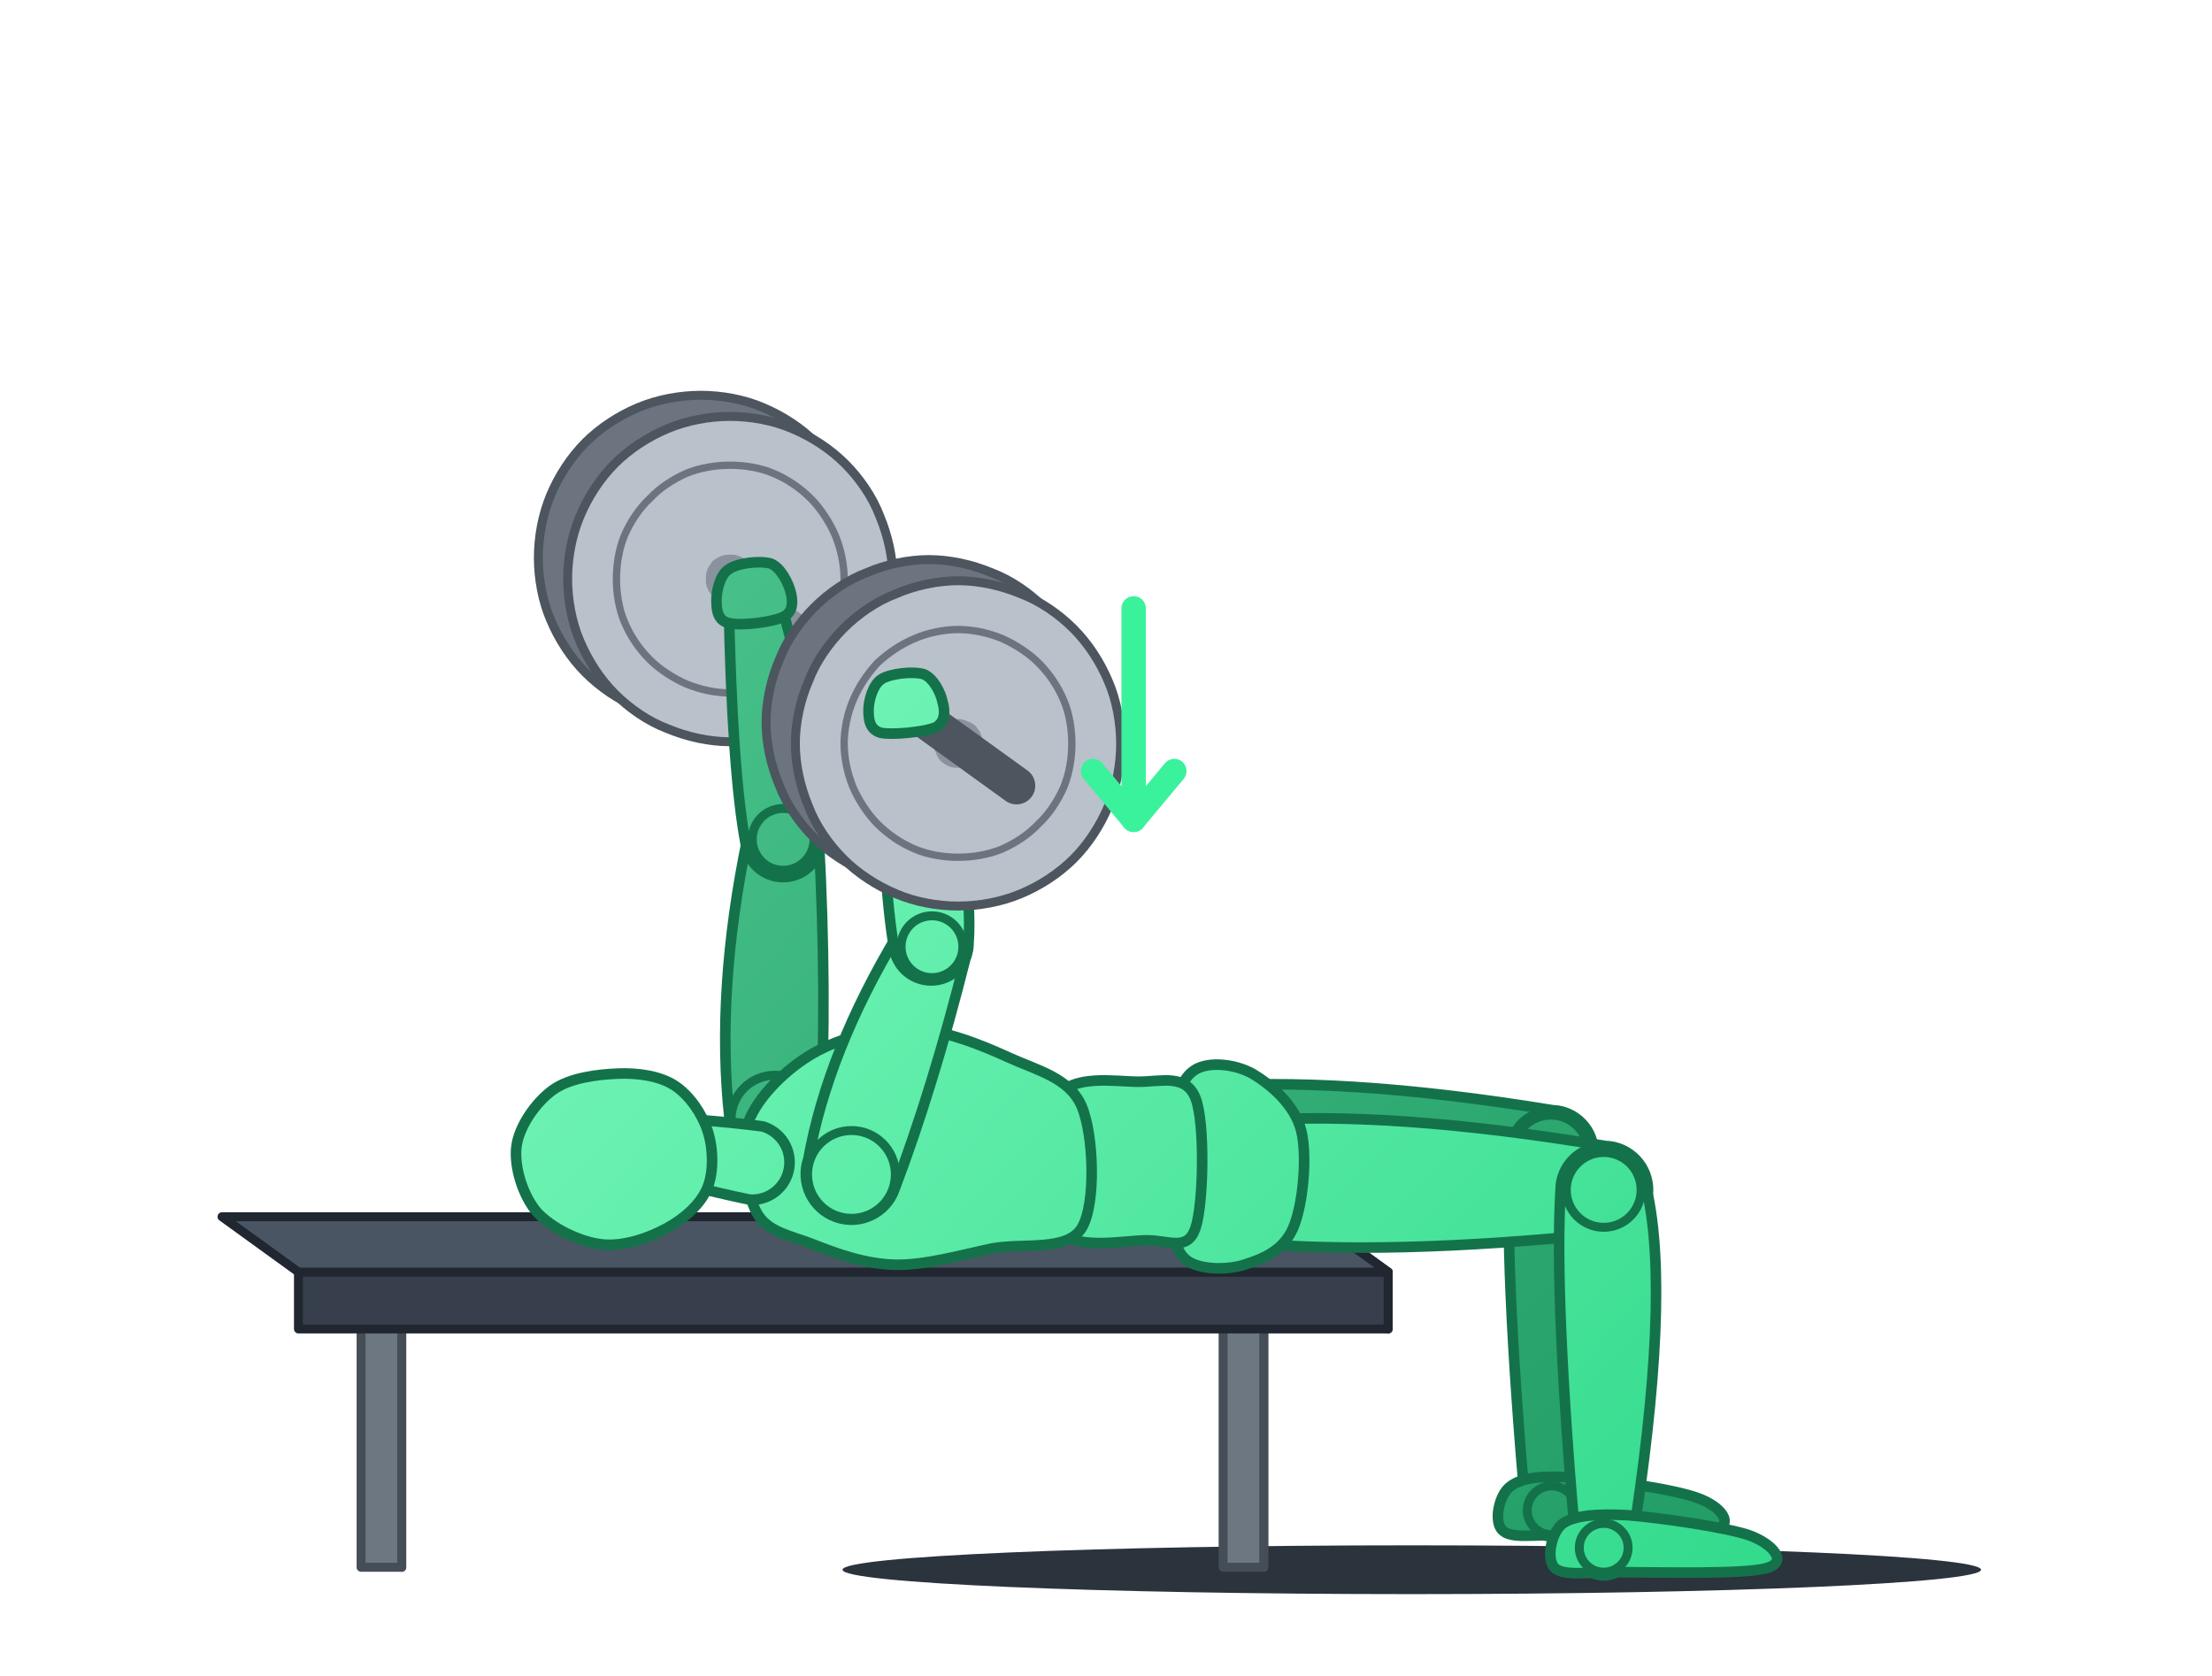
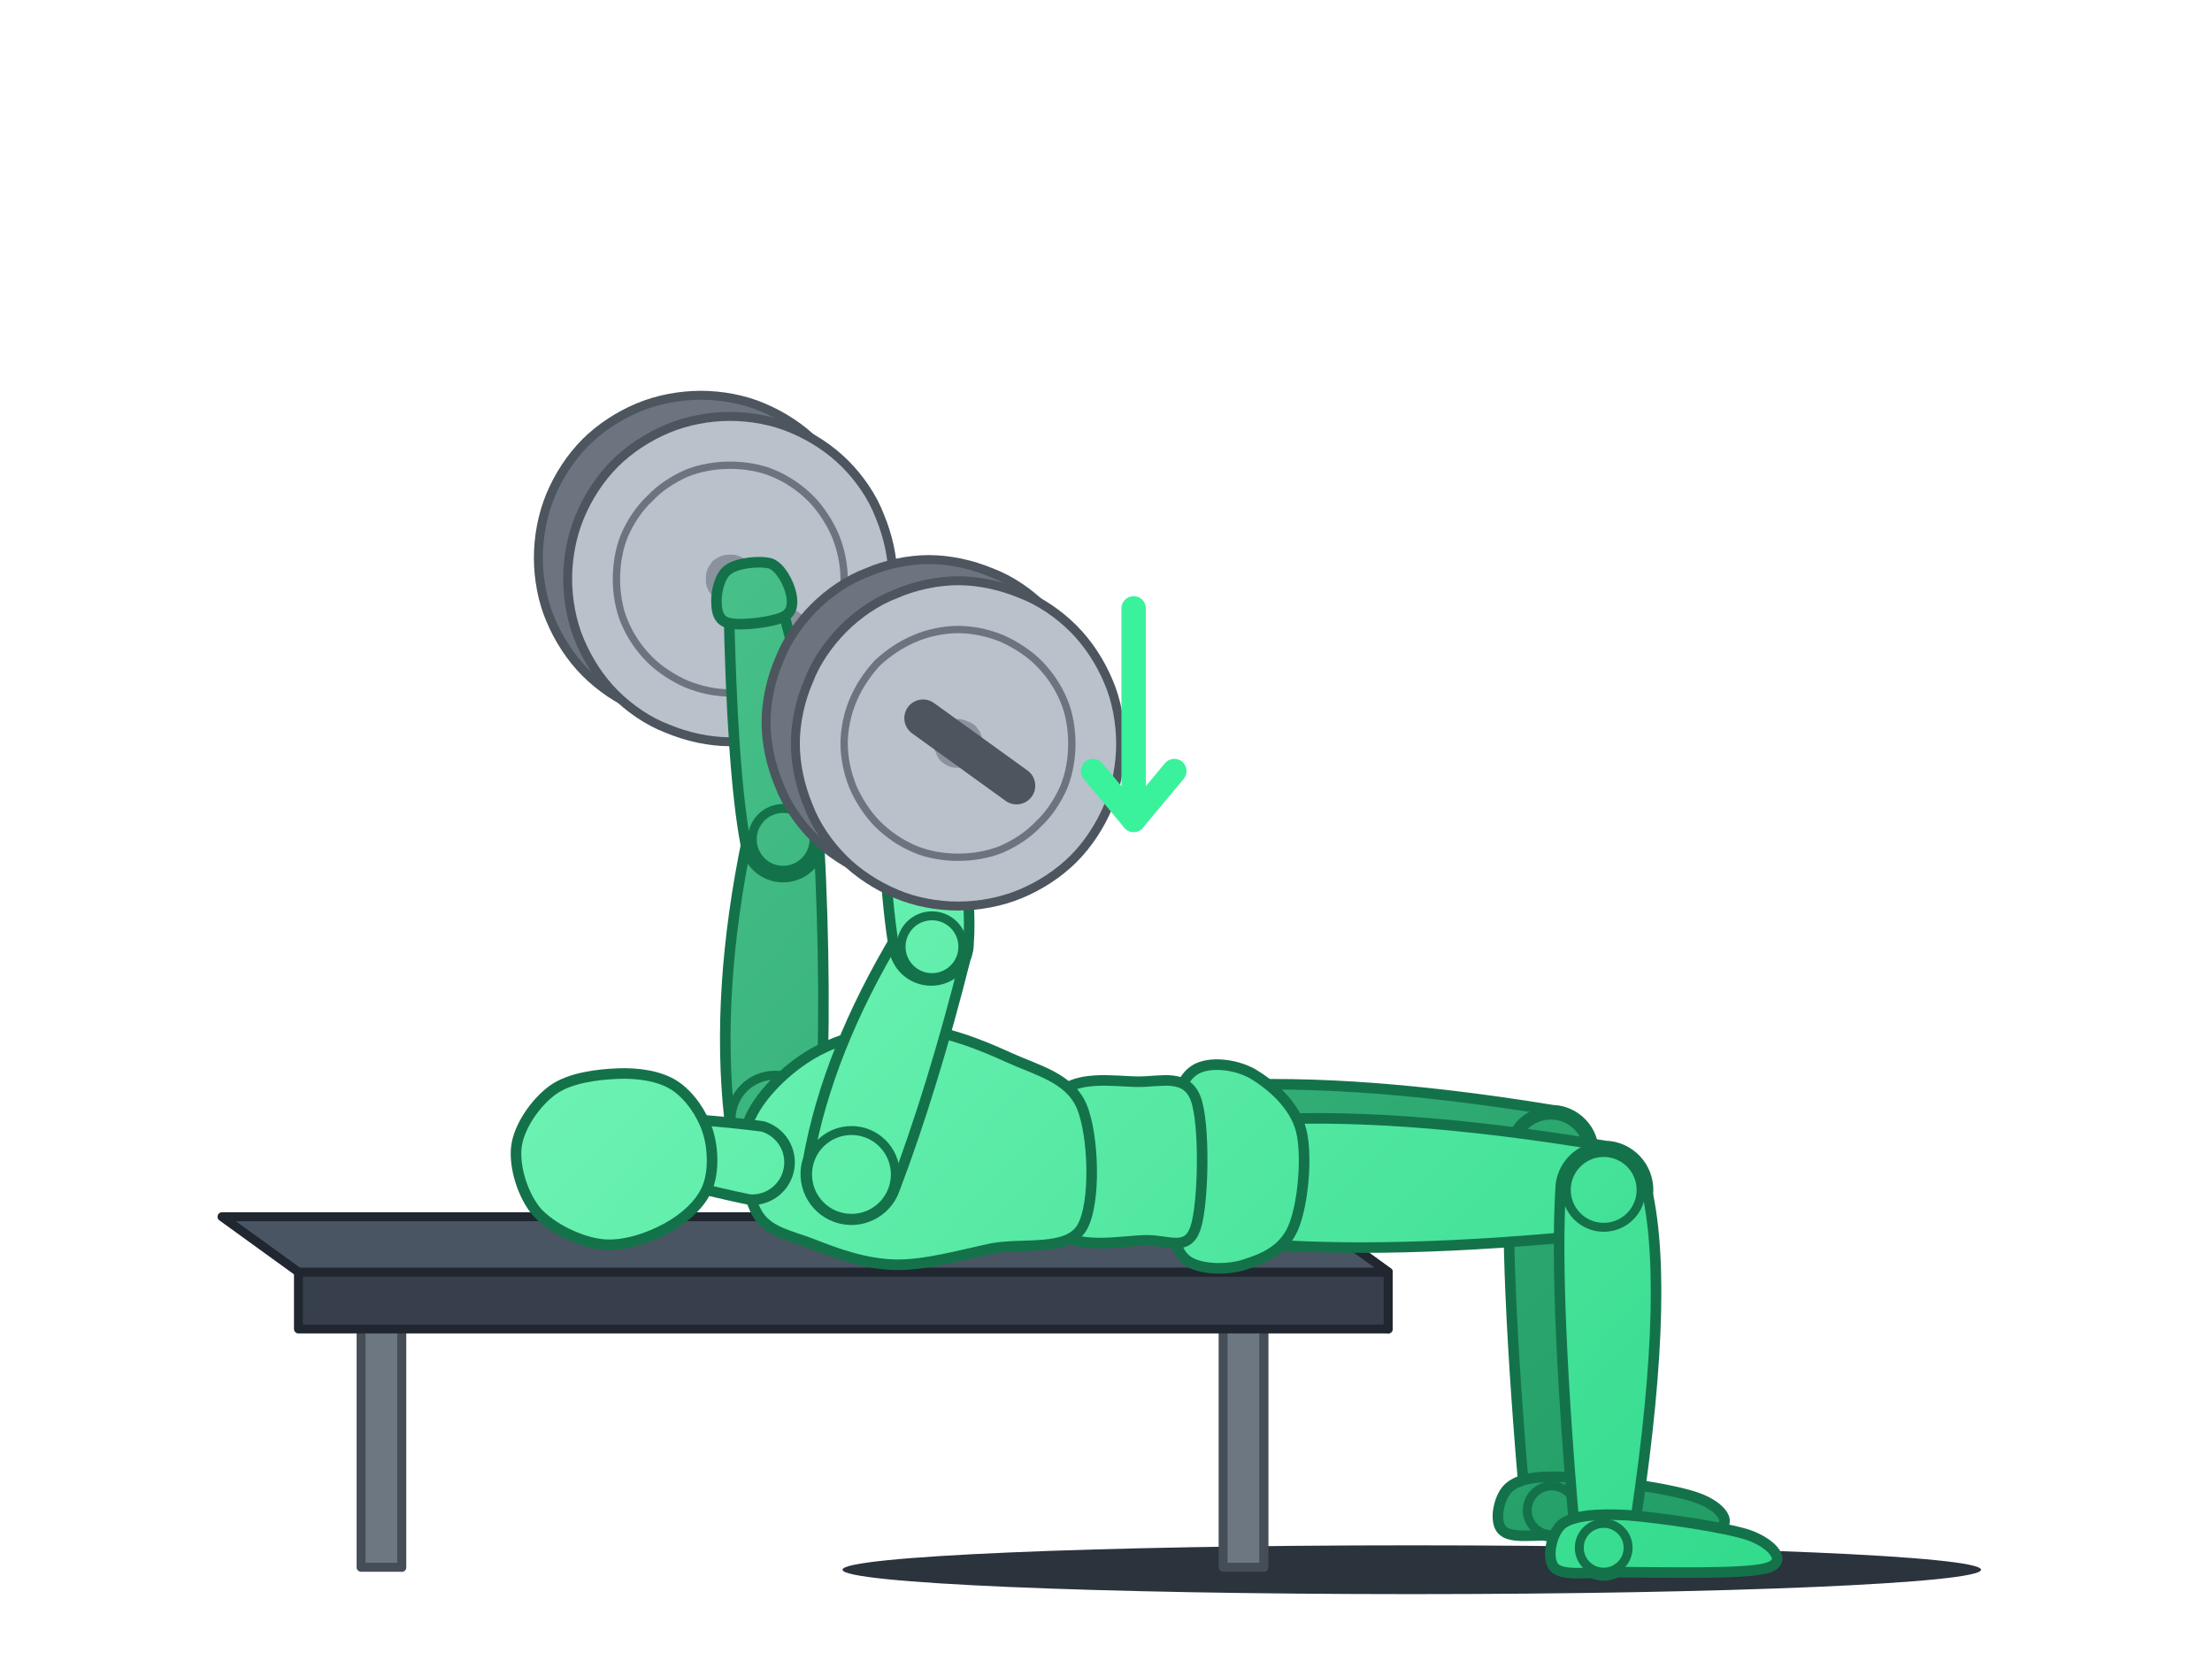
<svg xmlns="http://www.w3.org/2000/svg" class="guide-figure" viewBox="0 30 272 206" role="img" aria-label="Barbell bench press, Top: Rig sample: top position.">
  <defs>
    <linearGradient id="barbell-bench-press-top-mint" gradientUnits="userSpaceOnUse" x1="0" y1="30" x2="217.6" y2="236">
      <stop offset="0" stop-color="#b4ffdc" />
      <stop offset="0.45" stop-color="#6ef3b4" />
      <stop offset="1" stop-color="#2fd98a" />
    </linearGradient>
    <linearGradient id="barbell-bench-press-top-far" gradientUnits="userSpaceOnUse" x1="0" y1="30" x2="217.6" y2="236">
      <stop offset="0" stop-color="#5fd6a0" />
      <stop offset="1" stop-color="#1e9a62" />
    </linearGradient>
  </defs>
  <ellipse class="g-ground" cx="173.6" cy="223" rx="70" ry="3" fill="#2b333d" />
  <g class="g-bench">
    <path d="M47.6 221.4 L49.4 222.7 L49.4 190.7 L47.6 189.4 Z" fill="#5b646e" stroke="#454d56" stroke-width="1.1" stroke-linejoin="round" />
    <path d="M44.4 222.7 L49.4 222.7 L49.4 190.7 L44.4 190.7 Z" fill="#6d7782" stroke="#454d56" stroke-width="1.1" stroke-linejoin="round" />
    <path d="M42.6 189.4 L47.6 189.4 L49.4 190.7 L44.4 190.7 Z" fill="#8c96a1" stroke="#454d56" stroke-width="1.1" stroke-linejoin="round" />
    <path d="M153.6 221.4 L155.4 222.7 L155.4 190.7 L153.6 189.4 Z" fill="#5b646e" stroke="#454d56" stroke-width="1.1" stroke-linejoin="round" />
    <path d="M150.4 222.7 L155.4 222.7 L155.4 190.7 L150.4 190.7 Z" fill="#6d7782" stroke="#454d56" stroke-width="1.1" stroke-linejoin="round" />
    <path d="M148.6 189.4 L153.6 189.4 L155.4 190.7 L150.4 190.7 Z" fill="#8c96a1" stroke="#454d56" stroke-width="1.1" stroke-linejoin="round" />
    <path d="M161.3 186.6 L170.7 193.4 L170.7 186.4 L161.3 179.6 Z" fill="#2f3742" stroke="#202730" stroke-width="1.1" stroke-linejoin="round" />
    <path d="M36.7 193.4 L170.7 193.4 L170.7 186.4 L36.7 186.4 Z" fill="#363f4b" stroke="#202730" stroke-width="1.1" stroke-linejoin="round" />
    <path d="M27.3 179.6 L161.3 179.6 L170.7 186.4 L36.7 186.4 Z" fill="#4a5563" stroke="#202730" stroke-width="1.1" stroke-linejoin="round" />
  </g>
  <g class="g-barbell">
    <line x1="90.5" y1="101.7" x2="79" y2="93.4" stroke="#4d555e" stroke-width="4.6" stroke-linecap="round" />
    <path class="g-metal" d="M66.2 98.6 C66.2 101.1 66.7 103.9 67.7 106.2 C68.7 108.6 70.2 110.9 72 112.7 C73.8 114.5 76.1 116.1 78.5 117 C80.9 118 83.6 118.6 86.2 118.6 C88.7 118.6 91.5 118 93.8 117 C96.2 116.1 98.5 114.5 100.3 112.7 C102.1 110.9 103.7 108.6 104.6 106.2 C105.6 103.9 106.2 101.1 106.2 98.6 C106.2 96 105.6 93.3 104.6 90.9 C103.7 88.5 102.1 86.2 100.3 84.4 C98.5 82.6 96.2 81.1 93.8 80.1 C91.5 79.1 88.7 78.6 86.2 78.6 C83.6 78.6 80.9 79.1 78.5 80.1 C76.1 81.1 73.8 82.6 72 84.4 C70.2 86.2 68.7 88.5 67.7 90.9 C66.7 93.3 66.2 96 66.2 98.6 Z" fill="#6c757f" stroke="#4d555e" stroke-width="1.1" />
    <path class="g-metal" d="M69.8 101.2 C69.8 103.7 70.3 106.5 71.3 108.8 C72.3 111.2 73.8 113.5 75.6 115.3 C77.4 117.1 79.7 118.7 82.1 119.6 C84.5 120.6 87.2 121.2 89.8 121.2 C92.3 121.2 95.1 120.6 97.4 119.6 C99.8 118.7 102.1 117.1 103.9 115.3 C105.7 113.5 107.3 111.2 108.2 108.8 C109.2 106.5 109.8 103.7 109.8 101.2 C109.8 98.6 109.2 95.9 108.2 93.5 C107.3 91.1 105.7 88.8 103.9 87 C102.1 85.2 99.8 83.7 97.4 82.7 C95.1 81.7 92.3 81.2 89.8 81.2 C87.2 81.2 84.5 81.7 82.1 82.7 C79.7 83.7 77.4 85.2 75.6 87 C73.8 88.8 72.3 91.1 71.3 93.5 C70.3 95.9 69.8 98.6 69.8 101.2 Z" fill="#b9c1ca" stroke="#4d555e" stroke-width="1.1" />
    <path d="M75.8 101.2 C75.8 102.9 76.1 104.9 76.8 106.5 C77.5 108.2 78.6 109.8 79.9 111.1 C81.1 112.3 82.8 113.4 84.4 114.1 C86.1 114.8 88 115.2 89.8 115.2 C91.5 115.2 93.5 114.8 95.1 114.1 C96.8 113.4 98.4 112.3 99.7 111.1 C100.9 109.8 102 108.2 102.7 106.5 C103.4 104.9 103.8 102.9 103.8 101.2 C103.8 99.4 103.4 97.5 102.7 95.8 C102 94.2 100.9 92.5 99.7 91.3 C98.4 90 96.8 88.9 95.1 88.2 C93.5 87.5 91.5 87.2 89.8 87.2 C88 87.2 86.1 87.5 84.4 88.2 C82.8 88.9 81.1 90 79.9 91.3 C78.6 92.5 77.5 94.2 76.8 95.8 C76.1 97.5 75.8 99.4 75.8 101.2 Z" fill="none" stroke="#6c757f" stroke-width="0.9" />
    <path d="M86.8 101.2 C86.8 101.5 86.8 102 87 102.3 C87.1 102.7 87.4 103 87.6 103.3 C87.9 103.6 88.3 103.8 88.6 103.9 C89 104.1 89.4 104.2 89.8 104.2 C90.1 104.2 90.6 104.1 90.9 103.9 C91.3 103.8 91.6 103.6 91.9 103.3 C92.2 103 92.4 102.7 92.5 102.3 C92.7 102 92.8 101.5 92.8 101.2 C92.8 100.8 92.7 100.4 92.5 100 C92.4 99.7 92.2 99.3 91.9 99 C91.6 98.8 91.3 98.5 90.9 98.4 C90.6 98.2 90.1 98.2 89.8 98.2 C89.4 98.2 89 98.2 88.6 98.4 C88.3 98.5 87.9 98.8 87.6 99 C87.4 99.3 87.1 99.7 87 100 C86.8 100.4 86.8 100.8 86.8 101.2 Z" fill="#8a939d" />
    <line x1="102" y1="110" x2="89.8" y2="101.2" stroke="#8a939d" stroke-width="3.2" stroke-linecap="round" />
  </g>
  <path class="g-body" d="M146.6 177.7 Q164.2 179.3 190.6 176.9 A5.2 5.2 0 0 0 190.9 166.5 Q164.6 162.2 146.9 163.7 A7 7 0 0 0 146.6 177.7 Z" fill="url(#barbell-bench-press-top-far)" stroke="#14724a" stroke-width="1.3" stroke-linejoin="round" />
  <path class="g-body" d="M185.7 171.7 Q184.9 184.9 187.6 215.7 A3.2 3.2 0 0 0 194 215.7 Q198.8 184.9 195.7 171.7 A5 5 0 0 0 185.7 171.7 Z" fill="url(#barbell-bench-press-top-far)" stroke="#14724a" stroke-width="1.3" stroke-linejoin="round" />
  <path class="g-body" d="M185.8 212.7 C187.3 211.6 189.9 211.4 193.8 211.7 C197.6 211.9 205.9 213.1 208.8 214.2 C211.6 215.2 213.4 217.4 210.8 218.2 C208.1 218.9 197.1 218.7 192.8 218.7 C188.4 218.7 185.9 219.2 184.8 218.2 C183.6 217.2 184.3 213.7 185.8 212.7 Z" fill="url(#barbell-bench-press-top-far)" stroke="#14724a" stroke-width="1.3" stroke-linejoin="round" />
  <circle class="g-joint" cx="190.8" cy="215.7" r="3" fill="url(#barbell-bench-press-top-far)" stroke="#14724a" stroke-width="1.1" />
  <circle class="g-joint" cx="190.7" cy="171.7" r="4.6" fill="url(#barbell-bench-press-top-far)" stroke="#14724a" stroke-width="1.1" />
  <path class="g-body" d="M100.9 167.8 Q101.7 152.3 100.7 133.3 A4.4 4.4 0 0 0 91.9 133.1 Q88 151.9 89.7 167.5 A5.6 5.6 0 0 0 100.9 167.8 Z" fill="url(#barbell-bench-press-top-far)" stroke="#14724a" stroke-width="1.3" stroke-linejoin="round" />
  <circle class="g-joint" cx="95.3" cy="167.6" r="5.4" fill="url(#barbell-bench-press-top-far)" stroke="#14724a" stroke-width="1.1" />
  <path class="g-body" d="M100.9 132.6 Q101.4 123.5 95.7 102.9 A3.1 3.1 0 0 0 89.6 103.6 Q90 124.8 91.7 133.8 A4.6 4.6 0 0 0 100.9 132.6 Z" fill="url(#barbell-bench-press-top-far)" stroke="#14724a" stroke-width="1.3" stroke-linejoin="round" />
  <circle class="g-joint" cx="96.3" cy="133.2" r="3.8" fill="url(#barbell-bench-press-top-far)" stroke="#14724a" stroke-width="1.1" />
  <path class="g-body" d="M97.2 102.7 C96.9 101.6 96 99.8 94.8 99.3 C93.5 98.9 90.7 99.2 89.6 100 C88.5 100.7 88.1 102.7 88.1 103.8 C88.1 104.9 88.2 106.3 89.6 106.6 C91 107 95.1 106.5 96.4 105.8 C97.6 105.2 97.5 103.8 97.2 102.7 Z" fill="url(#barbell-bench-press-top-far)" stroke="#14724a" stroke-width="1.3" stroke-linejoin="round" />
  <path class="g-body" d="M153.1 182.8 Q170.6 184.4 197.1 181.7 A5.4 5.4 0 0 0 197.4 170.9 Q171 166.5 153.4 167.8 A7.5 7.5 0 0 0 153.1 182.8 Z" fill="url(#barbell-bench-press-top-mint)" stroke="#14724a" stroke-width="1.3" stroke-linejoin="round" />
  <path class="g-body" d="M191.9 176.3 Q191.1 189.5 193.8 220.3 A3.4 3.4 0 0 0 200.6 220.3 Q205.5 189.5 202.5 176.3 A5.3 5.3 0 0 0 191.9 176.3 Z" fill="url(#barbell-bench-press-top-mint)" stroke="#14724a" stroke-width="1.3" stroke-linejoin="round" />
  <path class="g-body" d="M192.2 217.3 C193.7 216.3 196.4 216.1 200.2 216.3 C204.1 216.6 212.4 217.8 215.2 218.8 C218.1 219.9 219.9 222.1 217.2 222.8 C214.6 223.6 203.6 223.3 199.2 223.3 C194.9 223.3 192.4 223.8 191.2 222.8 C190.1 221.8 190.7 218.4 192.2 217.3 Z" fill="url(#barbell-bench-press-top-mint)" stroke="#14724a" stroke-width="1.3" stroke-linejoin="round" />
  <circle class="g-joint" cx="197.2" cy="220.3" r="3" fill="url(#barbell-bench-press-top-mint)" stroke="#14724a" stroke-width="1.1" />
  <circle class="g-joint" cx="197.2" cy="176.3" r="4.6" fill="url(#barbell-bench-press-top-mint)" stroke="#14724a" stroke-width="1.1" />
  <path class="g-body" d="M146 185 C147.5 186.1 150.8 186.2 153 185.5 C155.2 184.8 157.8 183.8 159 181 C160.2 178.3 160.8 172.2 160 169 C159.2 165.8 156.2 163.3 154 162 C151.8 160.8 148.7 160.5 147 161.5 C145.3 162.5 144.5 165.1 144 168 C143.5 170.9 143.7 176.2 144 179 C144.3 181.8 144.5 183.9 146 185 Z" fill="url(#barbell-bench-press-top-mint)" stroke="#14724a" stroke-width="1.3" stroke-linejoin="round" />
  <path class="g-body" d="M130 181 C131.8 183.9 138.2 182.5 141 182.5 C143.8 182.5 146 183.9 147 181 C148 178.1 148.2 168 147 165 C145.8 162 142.8 163 140 163 C137.2 163 131.7 162 130 165 C128.3 168 128.2 178.1 130 181 Z" fill="url(#barbell-bench-press-top-mint)" stroke="#14724a" stroke-width="1.3" stroke-linejoin="round" />
  <path class="g-body" d="M100 183 C102.8 184.1 106.3 185.4 110 185.5 C113.7 185.6 118.2 184.3 122 183.5 C125.8 182.8 131.2 183.9 133 181 C134.8 178.1 134.5 169.5 133 166 C131.5 162.5 127.5 161.6 124 160 C120.5 158.4 116 156.6 112 156.5 C108 156.4 103.3 157.6 100 159.5 C96.7 161.4 93.2 164.8 92 168 C90.8 171.3 91.7 176.5 93 179 C94.3 181.5 97.2 181.9 100 183 Z" fill="url(#barbell-bench-press-top-mint)" stroke="#14724a" stroke-width="1.3" stroke-linejoin="round" />
  <path class="g-body" d="M93.8 168.5 Q90.1 168 84.7 167.6 A4 4 0 0 0 83.3 175.4 Q88.7 176.8 92.2 177.5 A4.6 4.6 0 0 0 93.8 168.5 Z" fill="url(#barbell-bench-press-top-mint)" stroke="#14724a" stroke-width="1.3" stroke-linejoin="round" />
  <path class="g-body" d="M82 181 C79.8 182.2 76.7 183.3 74 183 C71.3 182.7 67.8 181 66 179 C64.3 177 63.2 173.5 63.5 171 C63.8 168.5 65.9 165.5 68 164 C70.1 162.5 73.5 162.1 76 162 C78.5 161.9 81.2 162.3 83 163.5 C84.8 164.7 86.3 166.9 87 169 C87.7 171.1 87.8 174 87 176 C86.2 178 84.2 179.8 82 181 Z" fill="url(#barbell-bench-press-top-mint)" stroke="#14724a" stroke-width="1.3" stroke-linejoin="round" />
  <path class="g-body" d="M110 176.2 Q114.7 163.8 118.7 147.9 A4.4 4.4 0 0 0 110.4 144.9 Q101.8 159.2 99.4 172.5 A5.6 5.6 0 0 0 110 176.2 Z" fill="url(#barbell-bench-press-top-mint)" stroke="#14724a" stroke-width="1.3" stroke-linejoin="round" />
  <circle class="g-joint" cx="104.7" cy="174.4" r="5.4" fill="url(#barbell-bench-press-top-mint)" stroke="#14724a" stroke-width="1.1" />
  <path class="g-body" d="M119.1 145.9 Q119.8 136.8 114.4 116.4 A3.1 3.1 0 0 0 108.3 117.1 Q108.4 138.1 110 146.9 A4.6 4.6 0 0 0 119.1 145.9 Z" fill="url(#barbell-bench-press-top-mint)" stroke="#14724a" stroke-width="1.3" stroke-linejoin="round" />
  <circle class="g-joint" cx="114.6" cy="146.4" r="3.8" fill="url(#barbell-bench-press-top-mint)" stroke="#14724a" stroke-width="1.1" />
  <g class="g-barbell">
-     <line x1="102" y1="110" x2="114.2" y2="118.8" stroke="#8a939d" stroke-width="3.2" stroke-linecap="round" />
+     <line x1="102" y1="110" x2="111.4" y2="116.8" stroke="#8a939d" stroke-width="3.2" stroke-linecap="round" />
+   </g>
+   <g class="g-fist">
+     <path class="g-body" d="M115.9 116.3 C115.7 115.2 114.8 113.4 113.6 112.9 C112.3 112.5 109.5 112.8 108.4 113.5 C107.3 114.2 106.8 116.2 106.8 117.3 C106.8 118.4 106.9 119.7 108.3 120.1 C109.7 120.4 113.8 120 115.1 119.4 C116.3 118.7 116.2 117.3 115.9 116.3 Z" fill="url(#barbell-bench-press-top-mint)" stroke="#14724a" stroke-width="1.3" stroke-linejoin="round" />
+   </g>
+   <g class="g-barbell">
+     <line x1="111.4" y1="116.8" x2="114.2" y2="118.8" stroke="#8a939d" stroke-width="3.2" stroke-linecap="round" />
    <path class="g-metal" d="M94.2 118.8 C94.2 121.4 94.8 124.1 95.8 126.5 C96.7 128.9 98.3 131.2 100.1 133 C101.9 134.8 104.2 136.3 106.6 137.3 C108.9 138.3 111.7 138.8 114.2 138.8 C116.8 138.8 119.5 138.3 121.9 137.3 C124.3 136.3 126.6 134.8 128.4 133 C130.2 131.2 131.7 128.9 132.7 126.5 C133.7 124.1 134.2 121.4 134.2 118.8 C134.2 116.3 133.7 113.5 132.7 111.2 C131.7 108.8 130.2 106.5 128.4 104.7 C126.6 102.9 124.3 101.3 121.9 100.4 C119.5 99.4 116.8 98.8 114.2 98.8 C111.7 98.8 108.9 99.4 106.6 100.4 C104.2 101.3 101.9 102.9 100.1 104.7 C98.3 106.5 96.7 108.8 95.8 111.2 C94.8 113.5 94.2 116.3 94.2 118.8 Z" fill="#6c757f" stroke="#4d555e" stroke-width="1.1" />
    <path class="g-metal" d="M97.8 121.4 C97.8 124 98.4 126.7 99.4 129.1 C100.3 131.5 101.9 133.8 103.7 135.6 C105.5 137.4 107.8 138.9 110.2 139.9 C112.5 140.9 115.3 141.4 117.8 141.4 C120.4 141.4 123.1 140.9 125.5 139.9 C127.9 138.9 130.2 137.4 132 135.6 C133.8 133.8 135.3 131.5 136.3 129.1 C137.3 126.7 137.8 124 137.8 121.4 C137.8 118.9 137.3 116.1 136.3 113.8 C135.3 111.4 133.8 109.1 132 107.3 C130.2 105.5 127.9 103.9 125.5 103 C123.1 102 120.4 101.4 117.8 101.4 C115.3 101.4 112.5 102 110.2 103 C107.8 103.9 105.5 105.5 103.7 107.3 C101.9 109.1 100.3 111.4 99.4 113.8 C98.4 116.1 97.8 118.9 97.8 121.4 Z" fill="#b9c1ca" stroke="#4d555e" stroke-width="1.1" />
    <path d="M103.8 121.4 C103.8 123.2 104.2 125.1 104.9 126.8 C105.6 128.4 106.7 130.1 107.9 131.3 C109.2 132.6 110.8 133.7 112.5 134.4 C114.1 135.1 116.1 135.4 117.8 135.4 C119.6 135.4 121.5 135.1 123.2 134.4 C124.8 133.7 126.5 132.6 127.7 131.3 C129 130.1 130.1 128.4 130.8 126.8 C131.5 125.1 131.8 123.2 131.8 121.4 C131.8 119.7 131.5 117.7 130.8 116.1 C130.1 114.4 129 112.8 127.7 111.5 C126.5 110.3 124.8 109.2 123.2 108.5 C121.5 107.8 119.6 107.4 117.8 107.4 C116.1 107.4 114.1 107.8 112.5 108.5 C110.8 109.2 109.2 110.3 107.9 111.5 C106.7 112.8 105.6 114.4 104.9 116.1 C104.2 117.7 103.8 119.7 103.8 121.4 Z" fill="none" stroke="#6c757f" stroke-width="0.9" />
    <path d="M114.8 121.4 C114.8 121.8 114.9 122.2 115.1 122.6 C115.2 122.9 115.4 123.3 115.7 123.6 C116 123.8 116.3 124.1 116.7 124.2 C117 124.4 117.5 124.4 117.8 124.4 C118.2 124.4 118.6 124.4 119 124.2 C119.3 124.1 119.7 123.8 120 123.6 C120.2 123.3 120.5 122.9 120.6 122.6 C120.8 122.2 120.8 121.8 120.8 121.4 C120.8 121.1 120.8 120.6 120.6 120.3 C120.5 119.9 120.2 119.6 120 119.3 C119.7 119 119.3 118.8 119 118.7 C118.6 118.5 118.2 118.4 117.8 118.4 C117.5 118.4 117 118.5 116.7 118.7 C116.3 118.8 116 119 115.7 119.3 C115.4 119.6 115.2 119.9 115.1 120.3 C114.9 120.6 114.8 121.1 114.8 121.4 Z" fill="#8a939d" />
    <line x1="113.5" y1="118.3" x2="125" y2="126.6" stroke="#4d555e" stroke-width="4.6" stroke-linecap="round" />
  </g>
-   <path class="g-body" d="M115.9 116.3 C115.7 115.2 114.8 113.4 113.6 112.9 C112.3 112.5 109.5 112.8 108.4 113.5 C107.3 114.2 106.8 116.2 106.8 117.3 C106.8 118.4 106.9 119.7 108.3 120.1 C109.7 120.4 113.8 120 115.1 119.4 C116.3 118.7 116.2 117.3 115.9 116.3 Z" fill="url(#barbell-bench-press-top-mint)" stroke="#14724a" stroke-width="1.3" stroke-linejoin="round" />
  <g class="g-arrow" stroke="#3af29c">
    <path d="M139.4 104.8 L139.4 130.8" fill="none" stroke-width="3" stroke-linecap="round" />
    <path d="M134.4 124.8 L139.4 130.8 L144.4 124.8" fill="none" stroke-width="3" stroke-linecap="round" stroke-linejoin="round" />
  </g>
</svg>
